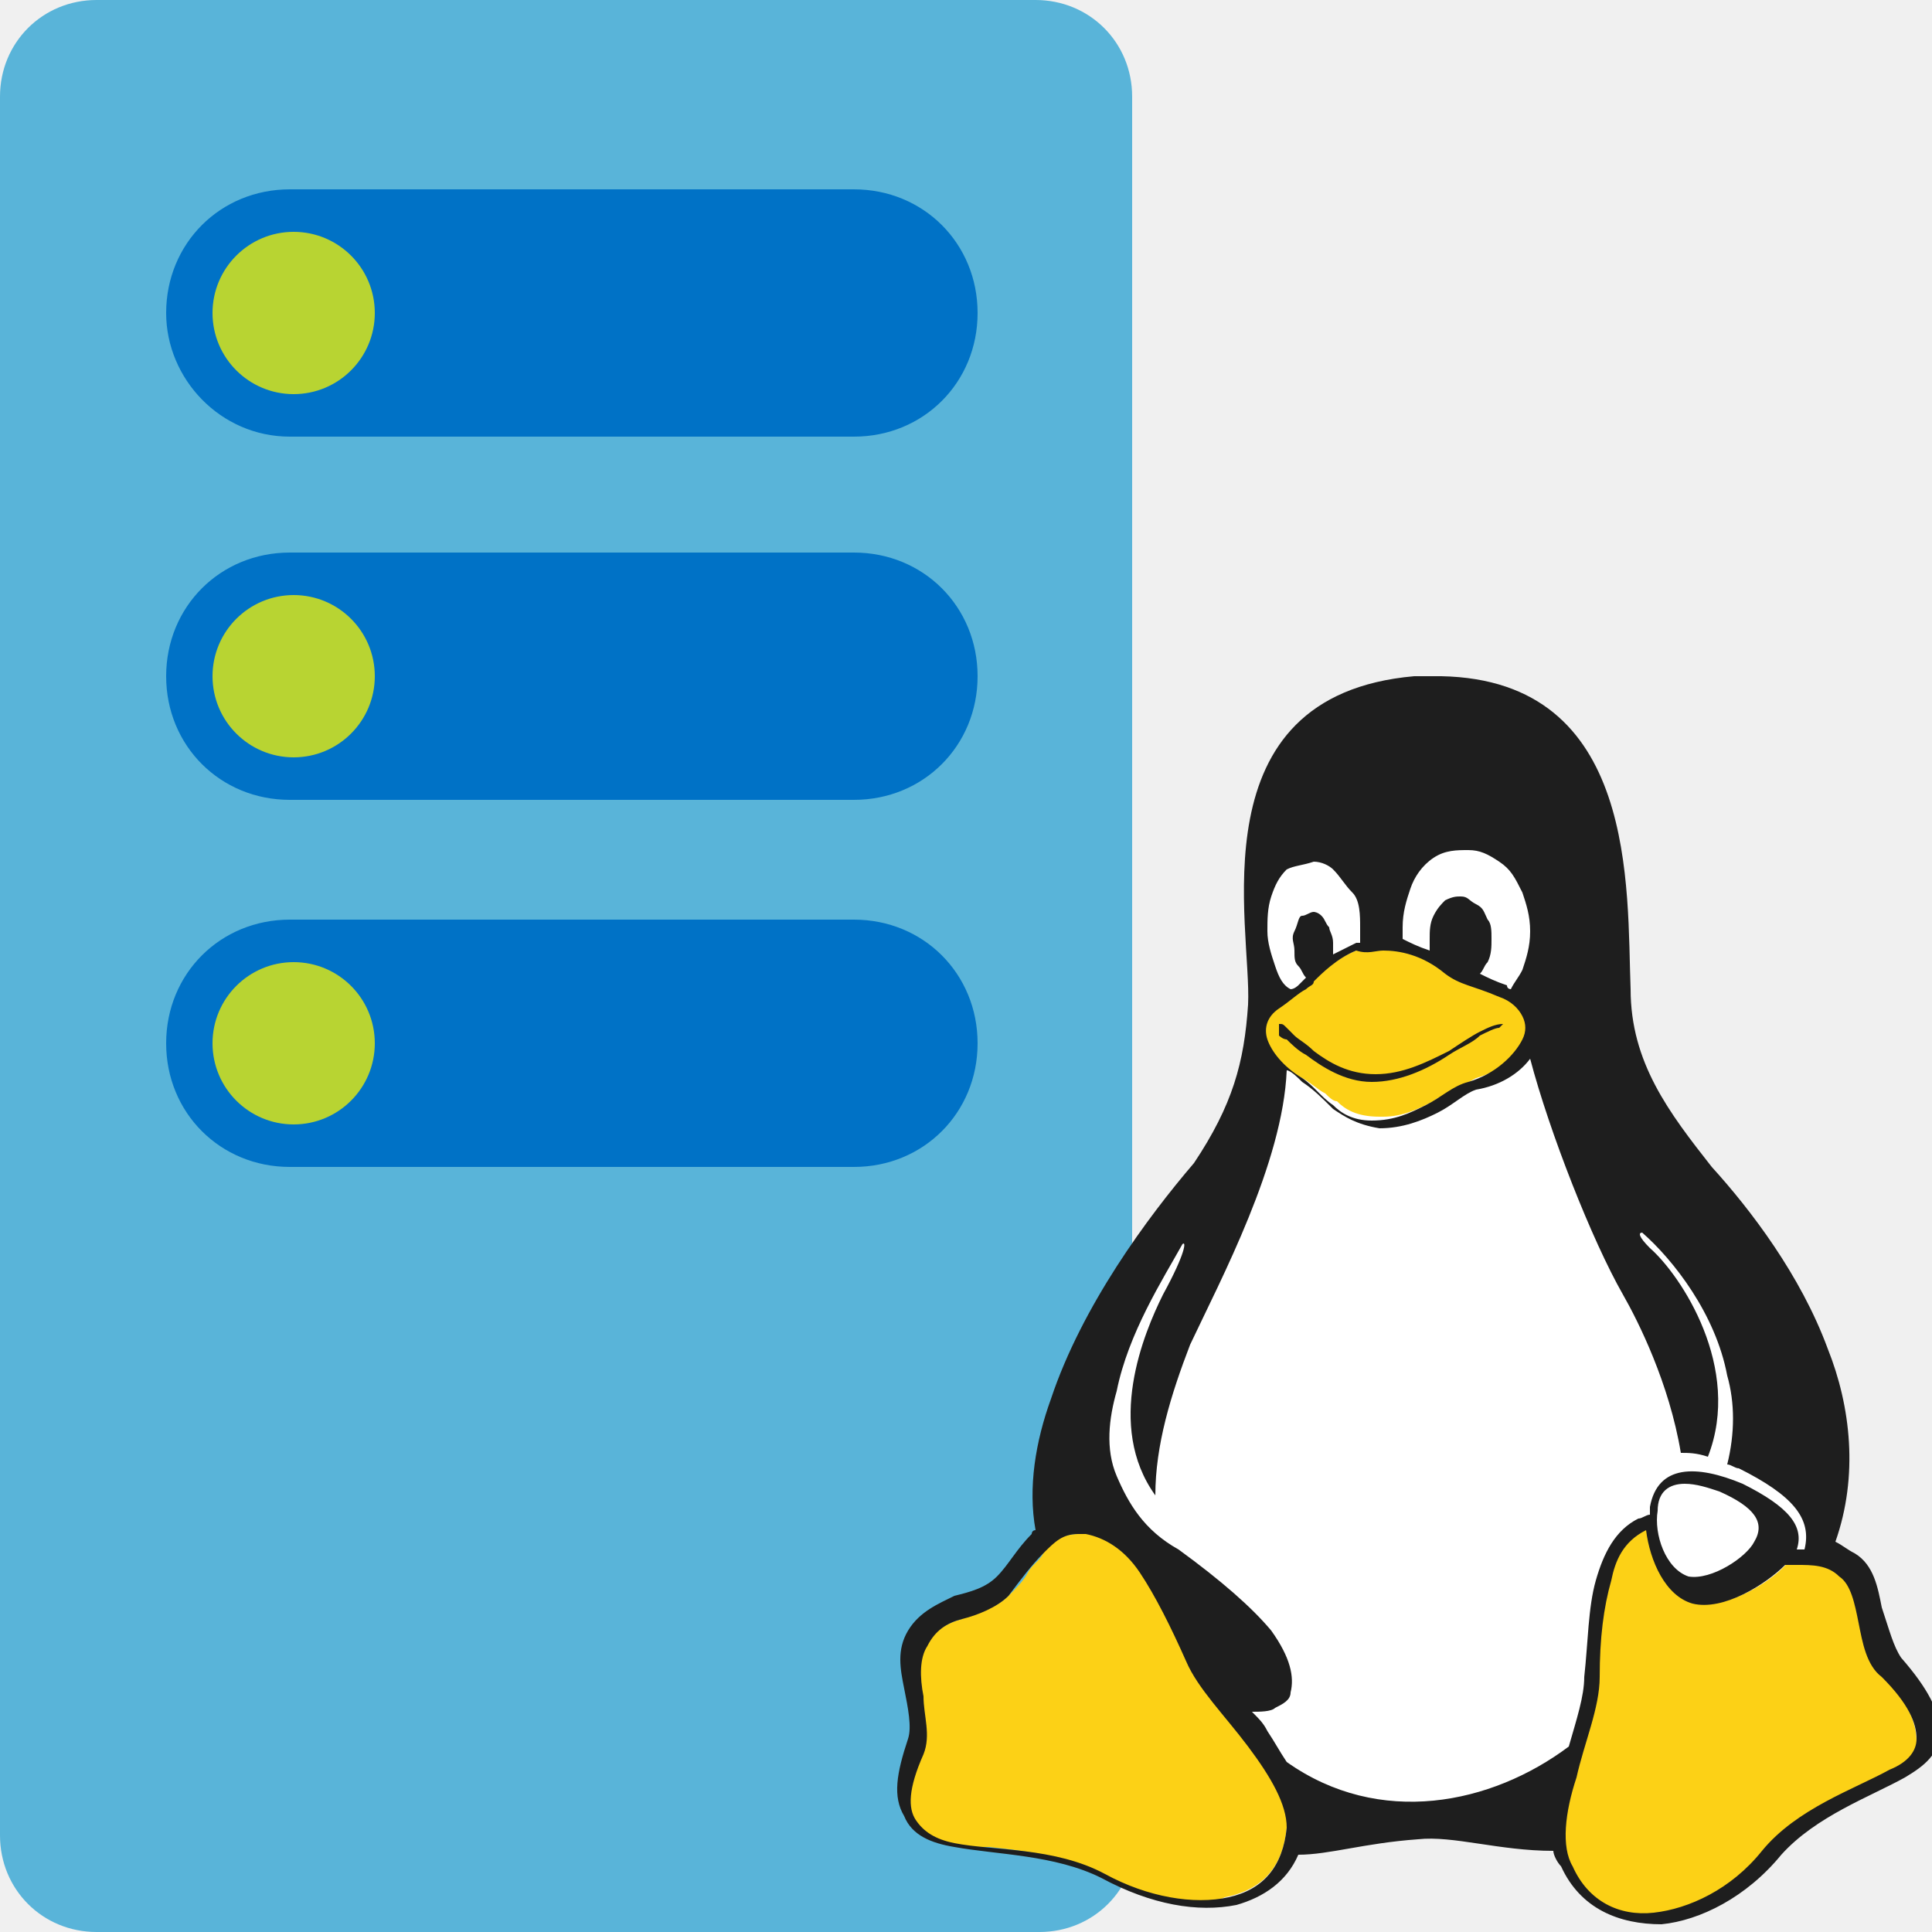
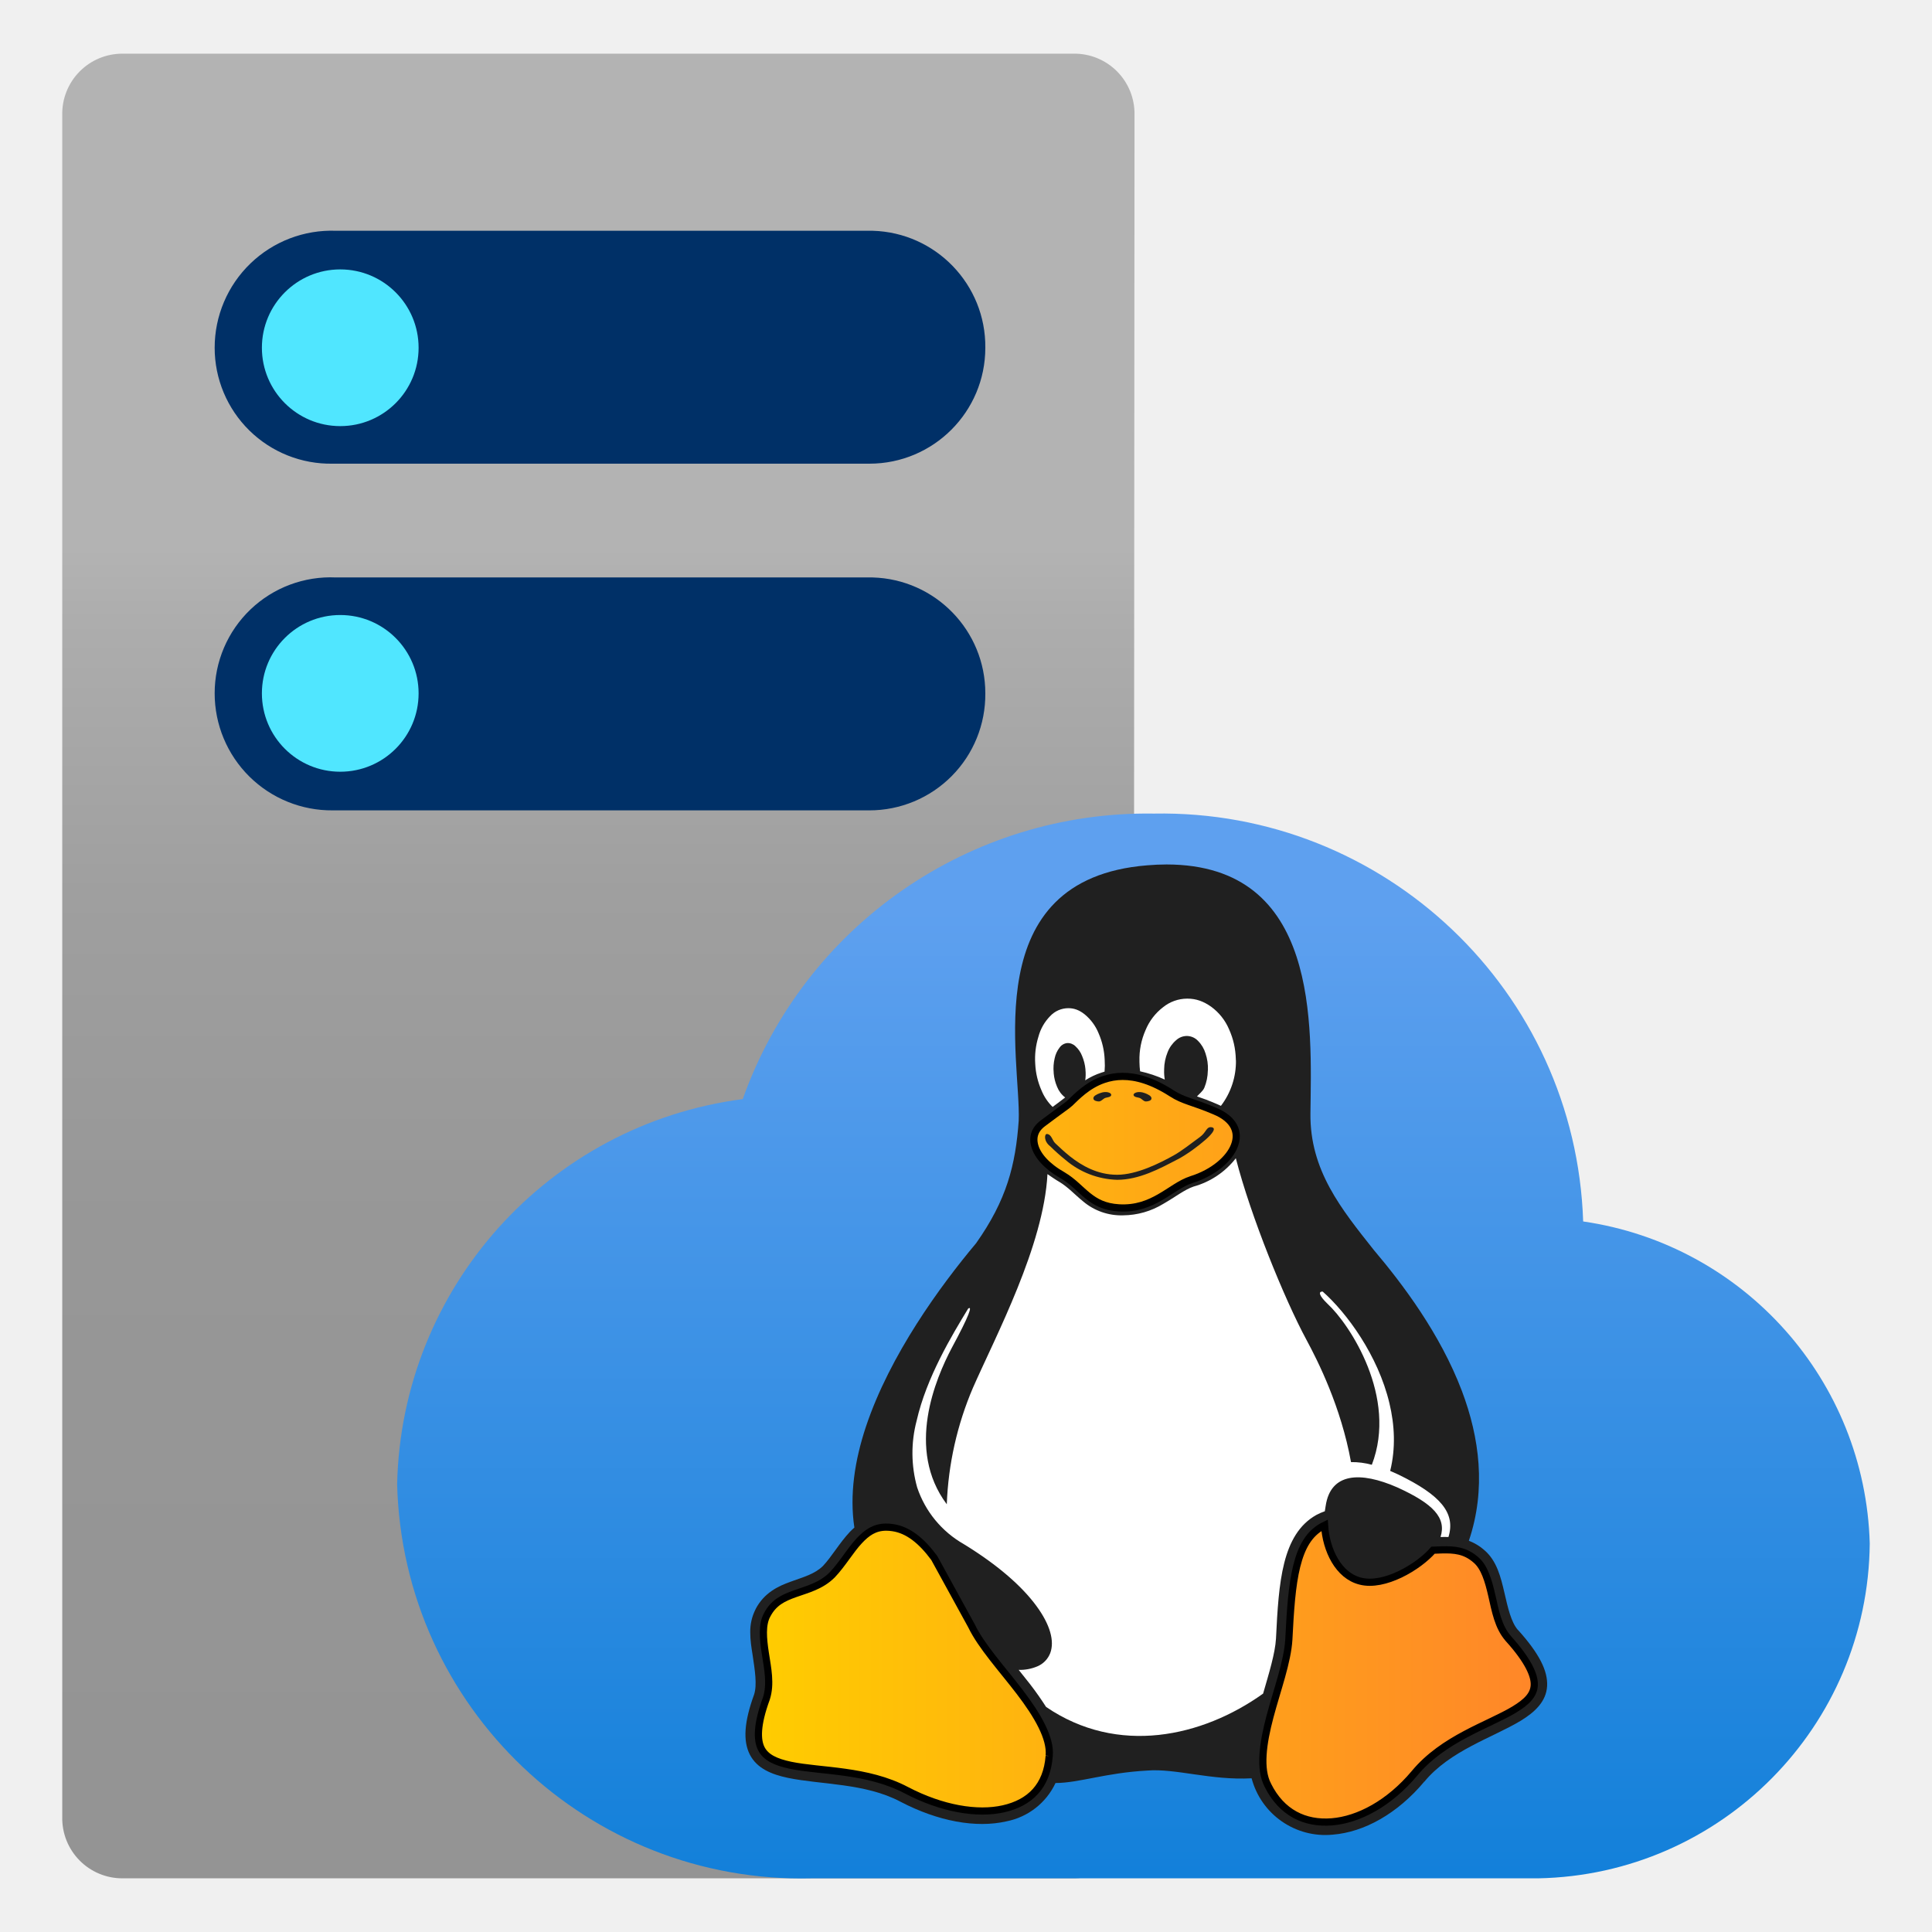
- <svg xmlns="http://www.w3.org/2000/svg" width="50" height="50" data-type="1">
-   <path d="M29.4 47.5c0 1.4-1.1 2.5-2.5 2.5H2.5C1.1 50 0 48.9 0 47.5v-45C0 1.1 1.1 0 2.5 0h24.3c1.4 0 2.5 1.1 2.5 2.5v45z" class="msportalfx-svg-c15" fill="#59b4d9" />
-   <path d="M4.3 27c0-1.8 1.4-3.2 3.2-3.2h14.6c1.8 0 3.2 1.4 3.2 3.2 0 1.8-1.4 3.2-3.2 3.2H7.5c-1.8 0-3.2-1.4-3.2-3.2z" class="msportalfx-svg-c19" fill="#0072c6" />
-   <circle cx="7.6" cy="27" r="2.1" class="msportalfx-svg-c13" fill="#b8d432" />
-   <path d="M4.3 17.5c0-1.8 1.4-3.2 3.2-3.2h14.6c1.8 0 3.2 1.4 3.2 3.2 0 1.8-1.4 3.2-3.2 3.2H7.5c-1.8 0-3.2-1.4-3.2-3.2z" class="msportalfx-svg-c19" fill="#0072c6" />
-   <circle cx="7.6" cy="17.5" r="2.1" class="msportalfx-svg-c13" fill="#b8d432" />
-   <path d="M4.3 8.1c0-1.8 1.4-3.2 3.2-3.2h14.6c1.8 0 3.2 1.4 3.2 3.2 0 1.8-1.4 3.2-3.2 3.2H7.5c-1.8 0-3.2-1.5-3.2-3.2z" class="msportalfx-svg-c19" fill="#0072c6" />
-   <circle cx="7.6" cy="8.1" r="2.1" class="msportalfx-svg-c13" fill="#b8d432" />
-   <path d="M39 20.4l-2.7.6-3.4 1-.4 1.4v3.8l-1.1 4.1-2.1 2.3-1.4 4.6s2.2 2.3 2.2 2.8c.1.4 1.9 5.2 1.9 5.2l2.1.8h4.3l4.5-.4 4.1-4.1v-4.2l-2.8-6.7-2.1-3.3-.8-2.3-.9-4.5-.8-1.2c.1 0-.6 0-.6.1z" class="msportalfx-svg-c01" fill="#fff" />
-   <path d="M38.9 25.7c-.3-.1-.5-.2-.7-.3-.3-.1-.5-.2-.7-.3-.6-.4-1.1-.6-1.6-.6h-.1c-.2 0-.4 0-.7.1-.5.2-.8.5-1.1.7l-.1.1-.1.1-.1.1c-.1.1-.4.3-.7.5-.3.2-.4.5-.3.8.1.4.4.7 1 1 .2.1.4.3.6.4.1.1.2.2.3.2.2.2.5.4 1.1.4h.1c.5 0 .9-.2 1.3-.4.1-.1.2-.1.4-.2s.5-.3.7-.4c.7-.2 1.3-.7 1.5-1.2.1-.2.1-.5 0-.7-.2.1-.5-.1-.8-.3zm9.9 17.7c-.3-.3-.4-.8-.5-1.3v-.2c-.1-.6-.3-1-.5-1.2-.4-.3-.7-.4-1.2-.3h-.3c-.4.5-1.4 1.1-2.1 1.1h-.3c-.7-.2-1.1-1-1.2-1.8v-.1h-.2c-.4.2-.7.7-.9 1.4-.2.7-.2 1.5-.3 2.5 0 .5-.2 1.1-.4 1.8-.1.3-.2.5-.2.8-.3 1.1-.3 1.9-.1 2.3.4.8 1.1 1.3 2 1.3h.2c1-.1 2-.7 2.8-1.6.7-.8 1.7-1.3 2.5-1.7.3-.2.6-.3.8-.4.5-.3.7-.5.7-.9 0-.5-.2-1-.8-1.7zm-16.9 1.1c-.4-.5-.9-1-1.1-1.5-.4-.8-.8-1.7-1.2-2.3-.5-.6-.9-1-1.4-1h-.3c-.4 0-.7.2-.9.5-.1.2-.3.3-.4.5-.1.2-.3.4-.5.6-.3.3-.7.4-1 .5-.1 0-.1 0-.2.1-.4.1-.7.3-1 .7-.2.3-.1.8-.1 1.3v.2c.1.4.1.9 0 1.3-.3.8-.3 1.4-.2 1.7.1.3.5.5 1 .6.3.1.7.1 1 .1.9.1 1.9.2 2.8.7.9.4 1.8.7 2.6.7.3 0 .5 0 .7-.1 1-.2 1.5-.8 1.6-1.8.1-.5-.3-1.2-1-2.2-.1-.1-.2-.3-.4-.6z" class="msportalfx-svg-c11" fill="#fcd116" />
-   <path d="M37.3 17.5h-.7c-5.7.5-4.2 6.5-4.3 8.5-.1 1.5-.4 2.6-1.4 4.1-1.2 1.4-2.9 3.7-3.7 6.1-.4 1.1-.6 2.3-.4 3.4-.1 0-.1.1-.1.1-.4.4-.6.8-.9 1.1-.3.3-.7.4-1.1.5-.4.2-.9.4-1.2.9-.3.5-.2 1-.1 1.5s.2 1 .1 1.3c-.3.9-.4 1.5-.1 2 .2.5.7.7 1.3.8 1.1.2 2.6.2 3.8.8l.1-.2-.1.2c1.3.7 2.5.9 3.5.7.7-.2 1.3-.6 1.6-1.3.8 0 1.7-.3 3.1-.4.9-.1 2.1.3 3.5.3 0 .1.1.3.2.4.5 1.1 1.5 1.5 2.6 1.5 1-.1 2.2-.7 3.1-1.8l-.2-.1.2.1c.9-1 2.3-1.5 3.2-2 .5-.3.9-.6.9-1.2 0-.5-.3-1.1-1-1.9-.2-.3-.3-.7-.5-1.3-.1-.5-.2-1.1-.7-1.4-.2-.1-.3-.2-.5-.3.6-1.7.4-3.5-.2-5-.7-1.9-2-3.6-3-4.7-1.1-1.4-2.1-2.7-2.1-4.6-.1-2.6.2-8-4.9-8.1zM38 22c.3 0 .5.1.8.3.3.2.4.4.6.8.1.3.2.6.2 1s-.1.7-.2 1c-.1.2-.2.3-.3.5 0 0-.1 0-.1-.1-.3-.1-.5-.2-.7-.3.1-.1.1-.2.2-.3.1-.2.1-.4.1-.6 0-.2 0-.4-.1-.5-.1-.2-.1-.3-.3-.4s-.2-.2-.4-.2c-.1 0-.2 0-.4.1-.1.1-.2.2-.3.4s-.1.4-.1.6v.3c-.3-.1-.5-.2-.7-.3V24c0-.4.1-.7.2-1 .1-.3.3-.6.6-.8s.6-.2.9-.2zm-4 .3c.2 0 .4.1.5.2.2.2.3.4.5.6s.2.6.2.9v.4h-.1l-.6.3v-.3c0-.2-.1-.3-.1-.4-.1-.1-.1-.2-.2-.3-.1-.1-.2-.1-.2-.1-.1 0-.2.1-.3.1s-.1.2-.2.4 0 .3 0 .5 0 .3.1.4c.1.1.1.2.2.3l-.2.2s-.1.1-.2.1c-.2-.1-.3-.3-.4-.6-.1-.3-.2-.6-.2-.9 0-.3 0-.6.1-.9.1-.3.2-.5.4-.7.2-.1.4-.1.7-.2 0 .1 0 0 0 0zm1.8 2.3c.4 0 1 .1 1.6.6.4.3.7.3 1.4.6.3.1.5.3.6.5s.1.4 0 .6c-.2.4-.7.9-1.4 1.1-.4.1-.7.4-1.1.6s-.8.4-1.4.4c-.5 0-.8-.2-1-.4-.3-.2-.5-.5-.8-.7-.5-.3-.8-.7-.9-1-.1-.3 0-.6.3-.8.3-.2.5-.4.7-.5.1-.1.2-.1.2-.2.2-.2.6-.6 1.1-.8.3.1.5 0 .7 0zm3.1 1.9c-.2 0-.4.1-.6.2s-.5.3-.8.5c-.6.3-1.2.6-1.9.6s-1.2-.3-1.6-.6c-.2-.2-.4-.3-.5-.4l-.2-.2c-.1-.1-.1-.1-.2-.1v.3s.1.1.2.1c.1.1.3.3.5.4.4.3 1 .7 1.7.7s1.4-.3 2-.7c.3-.2.6-.3.8-.5.2-.1.4-.2.5-.2l.1-.1zm.7.9c.5 1.9 1.6 4.7 2.4 6.1.4.7 1.2 2.3 1.5 4.1.2 0 .4 0 .7.1.9-2.3-.7-4.7-1.5-5.4-.3-.3-.3-.4-.2-.4.8.7 1.9 2.1 2.2 3.7.2.7.2 1.5 0 2.3.1 0 .2.1.3.1 1.4.7 1.9 1.3 1.7 2.1h-.2c.2-.6-.2-1.1-1.4-1.7-1.2-.5-2.2-.5-2.4.6v.2c-.1 0-.2.1-.3.1-.6.3-.9.9-1.1 1.6-.2.7-.2 1.6-.3 2.5 0 .5-.2 1.1-.4 1.8-2 1.5-4.9 2.1-7.3.4-.2-.3-.3-.5-.5-.8-.1-.2-.2-.3-.4-.5.2 0 .5 0 .6-.1.2-.1.4-.2.4-.4.1-.4 0-.9-.5-1.6-.5-.6-1.3-1.3-2.4-2.1-.9-.5-1.3-1.2-1.6-1.9s-.2-1.5 0-2.2c.3-1.5 1.2-2.9 1.7-3.8.1-.1.1.2-.5 1.3-.5 1-1.5 3.4-.2 5.2 0-1.3.4-2.6.9-3.9.8-1.7 2.4-4.7 2.5-7.1.1 0 .3.2.4.3.3.2.5.4.8.7.3.2.6.4 1.2.5.6 0 1.1-.2 1.5-.4.4-.2.7-.5 1-.6.6-.1 1.1-.4 1.4-.8zm4 11c.3 0 .6.1.9.2.9.4 1.2.8.9 1.3-.2.4-1.1 1-1.7.9-.6-.2-.9-1.1-.8-1.7 0-.5.3-.7.7-.7zm-1 1.2c.1.8.5 1.7 1.2 1.9.8.2 1.9-.5 2.4-1h.3c.4 0 .8 0 1.1.3.3.2.4.7.5 1.2s.2 1.1.6 1.4c.7.7.9 1.2.9 1.6 0 .3-.2.6-.7.8-.9.5-2.4 1-3.3 2.1-.8 1-1.9 1.5-2.8 1.6s-1.7-.3-2.1-1.2c-.3-.5-.2-1.4.1-2.3.2-.9.6-1.8.6-2.6 0-1 .1-1.8.3-2.5.1-.5.3-1 .9-1.3-.1.1-.1.1 0 0zm-14.7.1h.2c.5.1 1 .4 1.4 1s.8 1.4 1.2 2.3c.3.7 1 1.4 1.6 2.2.6.8 1 1.5 1 2.1-.1 1-.6 1.6-1.5 1.8-.9.2-2.1 0-3.2-.6-1.3-.7-2.9-.6-3.9-.8-.5-.1-.8-.3-1-.6s-.2-.8.2-1.7c.2-.5 0-1 0-1.5-.1-.5-.1-1 .1-1.3.2-.4.5-.6.9-.7.4-.1.9-.3 1.2-.6.3-.4.6-.8.9-1.1.3-.3.5-.5.9-.5z" class="msportalfx-svg-c06" fill="#1e1e1e" />
+ <svg xmlns="http://www.w3.org/2000/svg" xmlns:xlink="http://www.w3.org/1999/xlink" width="18" height="18">
+   <defs>
+     <linearGradient id="a">
+       <stop offset="0" stop-color="#ffcd00" />
+       <stop offset="1" stop-color="#ff8629" />
+     </linearGradient>
+     <linearGradient id="b" x1="5.57" y1="17.5" x2="5.57" y2=".5" gradientUnits="userSpaceOnUse">
+       <stop offset=".05" stop-color="#949494" />
+       <stop offset=".36" stop-color="#979797" />
+       <stop offset=".54" stop-color="#9f9f9f" />
+       <stop offset=".69" stop-color="#adadad" />
+       <stop offset=".73" stop-color="#b3b3b3" />
+     </linearGradient>
+     <linearGradient id="c" x1="10.56" y1="6.02" x2="10.56" y2="19.71" gradientUnits="userSpaceOnUse">
+       <stop offset=".18" stop-color="#5ea0ef" />
+       <stop offset="1" stop-color="#0078d4" />
+     </linearGradient>
+     <linearGradient xlink:href="#a" id="d" x1="1.304" y1="81.572" x2="110.542" y2="81.572" gradientUnits="userSpaceOnUse" />
+   </defs>
+   <path d="M10.56 16.93a.56.56 0 01-.57.57H1.14a.56.56 0 01-.56-.57V1.07A.56.56 0 011.14.5H10a.56.56 0 01.57.57z" fill="url(#b)" />
+   <path d="M2 6.46a1.08 1.08 0 011.13-1.08h5a1.08 1.08 0 011.05 1.08A1.08 1.08 0 018.1 7.55h-5A1.09 1.09 0 012 6.46zm0-3.22a1.09 1.09 0 011.13-1.09h5a1.08 1.08 0 011.05 1.09A1.08 1.08 0 018.1 4.32h-5A1.08 1.08 0 012 3.24z" fill="#003067" />
+   <circle cx="3.17" cy="3.24" r=".73" fill="#50e6ff" />
+   <circle cx="3.17" cy="6.46" r=".73" fill="#50e6ff" />
+   <path d="M17.42 14.38a3.12 3.12 0 00-2.67-3 3.93 3.93 0 00-4-3.8 4 4 0 00-3.83 2.66 3.7 3.7 0 00-3.22 3.59 3.77 3.77 0 003.86 3.67h6.77a3.15 3.15 0 003.09-3.12z" fill="url(#c)" />
+   <path fill="none" d="M0 0h18v18H0z" />
+   <path d="M14.143 15.187c-.064-.072-.094-.206-.127-.349-.033-.142-.07-.296-.186-.395l-.001-.001a.467.467 0 00-.144-.087c.163-.482.099-.962-.065-1.396-.202-.533-.553-.997-.822-1.315-.3-.379-.595-.739-.589-1.27.009-.813.09-2.318-1.34-2.32a2.237 2.237 0 00-.181.008c-1.596.128-1.173 1.815-1.197 2.38-.029.412-.112.738-.397 1.141-.333.397-.803 1.04-1.026 1.708-.105.315-.154.637-.108.941a.763.763 0 00-.042.04c-.098.105-.17.232-.25.317-.076.076-.183.104-.301.147-.118.042-.248.104-.327.255v.001a.455.455 0 00-.05.22c0 .07.011.14.022.208.021.142.043.276.014.367-.093.255-.105.432-.04.56.066.129.202.185.355.217.306.064.721.048 1.048.222l.028-.053-.028.053c.35.183.705.248.988.183a.641.641 0 00.457-.357c.222-.001.465-.095.854-.116.264-.022.594.093.973.072a.71.71 0 00.756.525c.292-.023.602-.195.852-.493l-.046-.038.047.038c.239-.29.635-.41.898-.568.131-.08.238-.179.246-.323.008-.144-.076-.306-.27-.522" fill="#202020" />
+   <path d="M110.037 114.508c-.077 1.332-1.04 2.322-2.823 3.395-3.56 2.147-9.87 4.016-13.9 8.897-3.5 4.165-7.767 6.452-11.525 6.749-3.758.296-7-1.263-8.913-5.1l-.002-.007-.004-.01c-1.188-2.257-.694-5.816.305-9.571 1-3.755 2.436-7.612 2.627-10.745v-.01c.202-4.014.428-7.521 1.102-10.227.675-2.707 1.737-4.538 3.62-5.568.088-.047.174-.093.261-.136.213 3.477 1.936 7.025 4.978 7.79 3.33.879 8.128-1.978 10.155-4.308.405-.016.8-.037 1.183-.046 1.78-.043 3.269.06 4.793 1.392l.005.004.005.004c1.172.992 1.728 2.867 2.212 4.966.483 2.1.867 4.387 2.317 6.018l.001.005c2.785 3.088 3.68 5.175 3.603 6.508m-67.665 9.844v.021c-.323 4.22-2.703 6.517-6.358 7.352-3.652.835-8.606.003-13.552-2.583l-.005-.002c-5.473-2.899-11.983-2.61-16.16-3.483-2.088-.436-3.452-1.092-4.077-2.31-.624-1.22-.639-3.346.69-6.97l.006-.017.005-.016c.658-2.028.171-4.247-.148-6.33-.319-2.08-.475-3.977.236-5.296l.007-.013c.91-1.755 2.246-2.383 3.902-2.976 1.66-.595 3.624-1.062 5.175-2.618l.01-.009.008-.007c1.434-1.514 2.512-3.412 3.773-4.758 1.064-1.137 2.13-1.89 3.734-1.9a6.125 6.125 0 01.95.075c2.131.321 3.988 1.81 5.778 4.237l5.167 9.417.002.005.003.003c1.374 2.871 4.278 6.03 6.738 9.25 2.461 3.22 4.364 6.453 4.116 8.928m25.769-87.787c-.415-.813-1.263-1.586-2.705-2.178l-.003-.001-.005-.002c-3-1.285-4.302-1.376-5.976-2.465-2.726-1.752-4.978-2.366-6.85-2.358a8.09 8.09 0 00-2.64.448c-2.28.785-3.794 2.42-4.742 3.319l-.002.002-.001.003c-.187.177-.427.338-1.008.764-.585.427-1.463 1.07-2.725 2.018-1.122.84-1.487 1.937-1.098 3.22.386 1.283 1.624 2.763 3.887 4.043l.003.003.005.002c1.404.825 2.364 1.938 3.465 2.823.551.442 1.13.837 1.828 1.135.697.298 1.512.5 2.531.56 2.392.139 4.154-.58 5.708-1.47 1.558-.888 2.877-1.975 4.391-2.466l.003-.002.003-.001c3.103-.97 5.316-2.921 6.008-4.776.347-.928.337-1.808-.077-2.621" fill="url(#d)" stroke="#000" transform="translate(6.945 8.054) scale(.06679)" />
+   <path d="M10.97 10.802c-.164.086-.357.19-.562.19a.776.776 0 01-.483-.187 1.827 1.827 0 01-.14-.125c-.063-.048-.055-.117-.03-.115.043.005.049.061.076.086.036.034.082.078.137.122.11.087.256.172.44.172.183 0 .397-.108.528-.181.074-.041.168-.116.245-.172.06-.044.057-.096.106-.09.048.006.012.058-.056.117-.068.06-.174.138-.26.183" fill="#202020" />
+   <path d="M13.495 14.32a1.082 1.082 0 00-.074 0c.057-.179-.068-.31-.402-.462-.346-.152-.622-.137-.668.172a.698.698 0 00-.008.05.527.527 0 00-.078.034c-.162.09-.25.25-.3.448-.05.198-.064.437-.077.706-.008.135-.064.318-.12.511-.567.405-1.354.58-2.022.124a2.98 2.98 0 00-.15-.213l-.105-.132a.42.42 0 00.174-.033.22.22 0 00.12-.124c.041-.11 0-.264-.13-.44-.13-.177-.351-.376-.676-.575a.957.957 0 01-.434-.528 1.183 1.183 0 01-.005-.621c.092-.405.33-.798.48-1.045.041-.03.015.056-.153.367-.15.285-.431.942-.046 1.456a3.05 3.05 0 01.244-1.086c.213-.484.659-1.322.694-1.99.019.013.081.056.11.072.081.048.143.118.222.182a.55.55 0 00.372.13.73.73 0 00.377-.108c.11-.063.197-.132.28-.16a.751.751 0 00.394-.264c.137.536.453 1.312.657 1.69.108.2.323.627.416 1.141a.696.696 0 01.194.025c.243-.63-.207-1.31-.412-1.499-.083-.08-.087-.116-.046-.115.223.197.516.594.622 1.041.049.204.059.42.007.63l.078.035c.39.19.534.356.465.581m-1.98-4.442a.68.68 0 01-.14.425.646.646 0 00-.033-.015 2.708 2.708 0 00-.108-.044l-.082-.029c.019-.022.055-.048.069-.082a.434.434 0 00.032-.157l.001-.007a.435.435 0 00-.022-.153.28.28 0 00-.07-.118.144.144 0 00-.101-.046h-.005a.148.148 0 00-.098.039.28.28 0 00-.08.113.435.435 0 00-.032.158v.006a.435.435 0 00.006.09 1.154 1.154 0 00-.23-.077.788.788 0 01-.006-.086v-.008a.67.67 0 01.057-.29.513.513 0 01.163-.213.359.359 0 01.223-.08h.004c.081 0 .15.025.222.076a.505.505 0 01.166.21c.04.09.06.177.063.28v.008m-1.223.106a.63.63 0 00-.031.01.636.636 0 00-.149.071.401.401 0 00.002-.097v-.005a.423.423 0 00-.031-.124.24.24 0 00-.063-.092.102.102 0 00-.077-.029.1.1 0 00-.07.042.24.24 0 00-.046.1.406.406 0 00-.009.134v.005a.41.41 0 00.031.125.235.235 0 00.076.101l-.067.051-.05.037a.455.455 0 01-.104-.155.693.693 0 01-.058-.247.694.694 0 01.03-.253.432.432 0 01.107-.189.232.232 0 01.172-.076c.054 0 .102.018.151.057a.442.442 0 01.13.176.684.684 0 01.057.247v.001a.723.723 0 01-.001.11" fill="#fff" />
+   <path d="M10.561 10.203c.007.022.042.019.063.029.018.01.032.03.052.03.02 0 .05-.007.052-.026.003-.025-.034-.04-.057-.05-.03-.012-.07-.018-.098-.002-.007.004-.014.012-.012.02m-.208 0c-.007.021-.042.018-.062.028-.018.01-.033.03-.053.03-.019 0-.049-.007-.051-.026-.004-.025.033-.04.057-.05.03-.012.069-.018.098-.002.006.004.013.012.011.02" fill="#202020" />
</svg>
